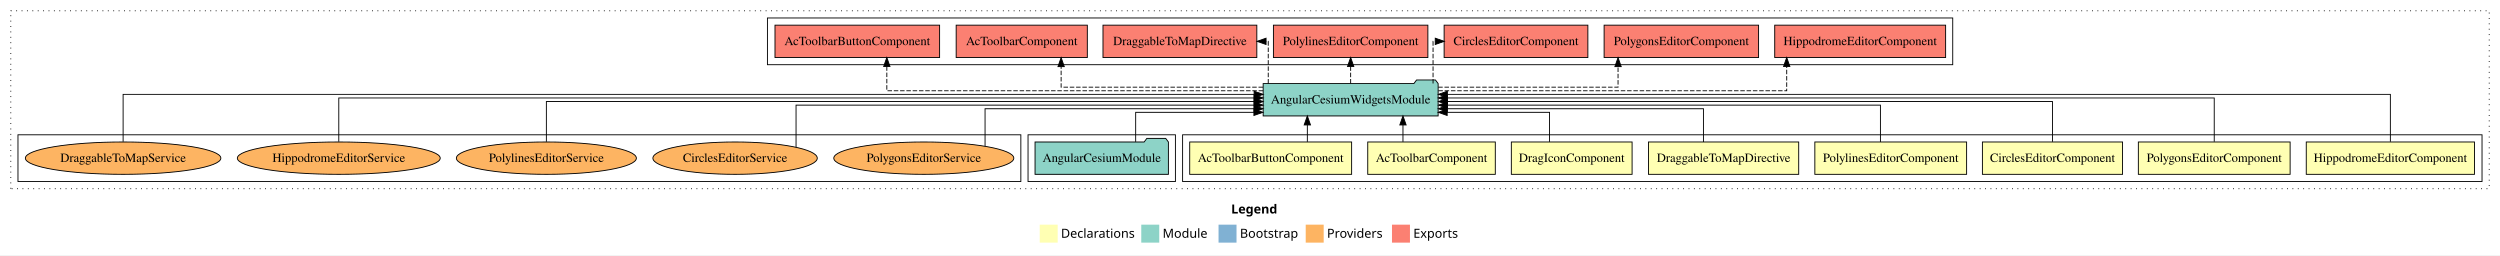
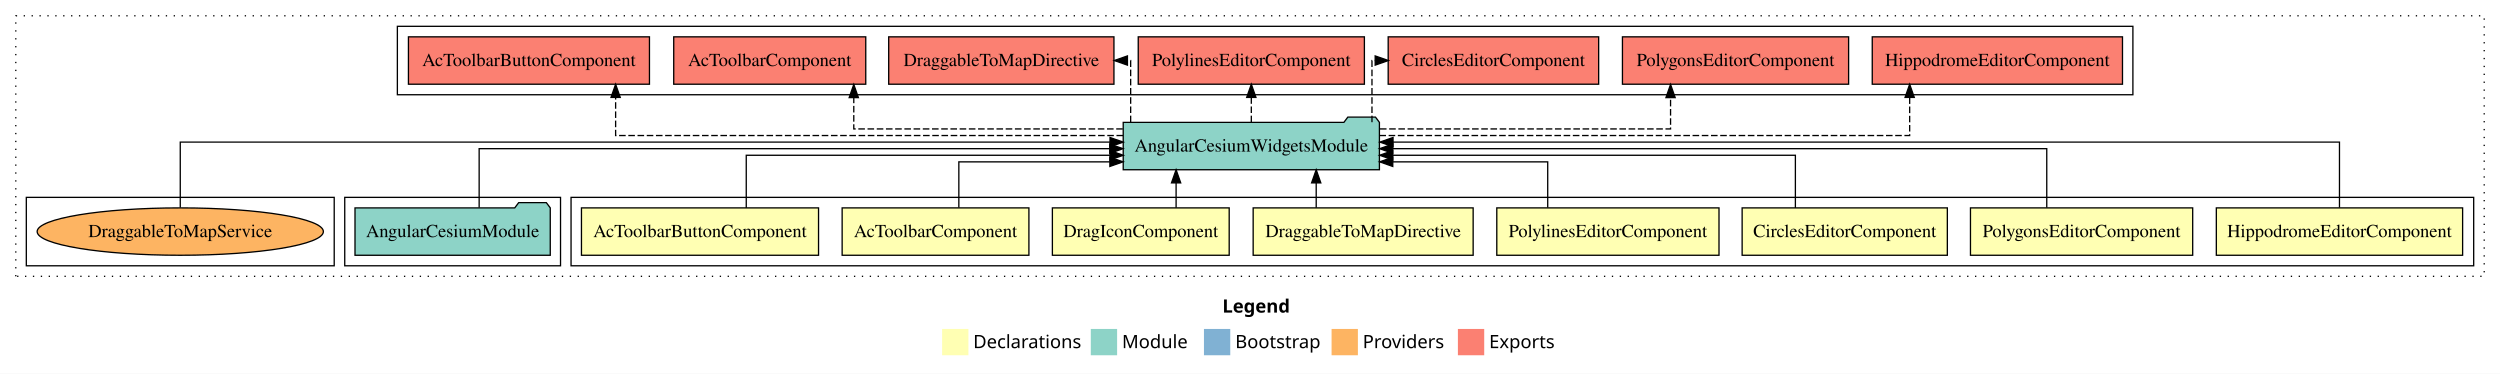
- <svg xmlns="http://www.w3.org/2000/svg" width="2782pt" height="284pt" viewBox="0.00 0.00 2782.00 284.00">
+ <svg xmlns="http://www.w3.org/2000/svg" width="1900pt" height="284pt" viewBox="0.00 0.00 1900.00 284.00">
  <g id="graph0" class="graph" transform="scale(1 1) rotate(0) translate(4 280)">
-     <polygon fill="#ffffff" stroke="transparent" points="-4,4 -4,-280 2778,-280 2778,4 -4,4" />
-     <text text-anchor="start" x="1366.009" y="-42.4" font-family="sans-serif" font-weight="bold" font-size="14.00" fill="#000000">Legend</text>
-     <polygon fill="#ffffb3" stroke="transparent" points="1153,-10 1153,-30 1173,-30 1173,-10 1153,-10" />
-     <text text-anchor="start" x="1176.629" y="-15.4" font-family="sans-serif" font-size="14.00" fill="#000000">  Declarations</text>
-     <polygon fill="#8dd3c7" stroke="transparent" points="1266,-10 1266,-30 1286,-30 1286,-10 1266,-10" />
-     <text text-anchor="start" x="1289.725" y="-15.4" font-family="sans-serif" font-size="14.00" fill="#000000">  Module</text>
-     <polygon fill="#80b1d3" stroke="transparent" points="1352,-10 1352,-30 1372,-30 1372,-10 1352,-10" />
-     <text text-anchor="start" x="1375.781" y="-15.4" font-family="sans-serif" font-size="14.00" fill="#000000">  Bootstrap</text>
-     <polygon fill="#fdb462" stroke="transparent" points="1449,-10 1449,-30 1469,-30 1469,-10 1449,-10" />
-     <text text-anchor="start" x="1472.673" y="-15.4" font-family="sans-serif" font-size="14.00" fill="#000000">  Providers</text>
-     <polygon fill="#fb8072" stroke="transparent" points="1545,-10 1545,-30 1565,-30 1565,-10 1545,-10" />
-     <text text-anchor="start" x="1568.726" y="-15.4" font-family="sans-serif" font-size="14.00" fill="#000000">  Exports</text>
+     <polygon fill="#ffffff" stroke="transparent" points="-4,4 -4,-280 1896,-280 1896,4 -4,4" />
+     <text text-anchor="start" x="925.009" y="-42.4" font-family="sans-serif" font-weight="bold" font-size="14.00" fill="#000000">Legend</text>
+     <polygon fill="#ffffb3" stroke="transparent" points="712,-10 712,-30 732,-30 732,-10 712,-10" />
+     <text text-anchor="start" x="735.629" y="-15.4" font-family="sans-serif" font-size="14.00" fill="#000000">  Declarations</text>
+     <polygon fill="#8dd3c7" stroke="transparent" points="825,-10 825,-30 845,-30 845,-10 825,-10" />
+     <text text-anchor="start" x="848.725" y="-15.4" font-family="sans-serif" font-size="14.00" fill="#000000">  Module</text>
+     <polygon fill="#80b1d3" stroke="transparent" points="911,-10 911,-30 931,-30 931,-10 911,-10" />
+     <text text-anchor="start" x="934.781" y="-15.4" font-family="sans-serif" font-size="14.00" fill="#000000">  Bootstrap</text>
+     <polygon fill="#fdb462" stroke="transparent" points="1008,-10 1008,-30 1028,-30 1028,-10 1008,-10" />
+     <text text-anchor="start" x="1031.673" y="-15.4" font-family="sans-serif" font-size="14.00" fill="#000000">  Providers</text>
+     <polygon fill="#fb8072" stroke="transparent" points="1104,-10 1104,-30 1124,-30 1124,-10 1104,-10" />
+     <text text-anchor="start" x="1127.726" y="-15.4" font-family="sans-serif" font-size="14.00" fill="#000000">  Exports</text>
    <g id="clust1" class="cluster">
-       <polygon fill="none" stroke="#000000" stroke-dasharray="1,5" points="8,-70 8,-268 2766,-268 2766,-70 8,-70" />
+       <polygon fill="none" stroke="#000000" stroke-dasharray="1,5" points="8,-70 8,-268 1884,-268 1884,-70 8,-70" />
    </g>
    <g id="clust2" class="cluster">
-       <polygon fill="none" stroke="#000000" points="1312,-78 1312,-130 2758,-130 2758,-78 1312,-78" />
+       <polygon fill="none" stroke="#000000" points="430,-78 430,-130 1876,-130 1876,-78 430,-78" />
    </g>
    <g id="clust11" class="cluster">
-       <polygon fill="none" stroke="#000000" points="1140,-78 1140,-130 1304,-130 1304,-78 1140,-78" />
+       <polygon fill="none" stroke="#000000" points="258,-78 258,-130 422,-130 422,-78 258,-78" />
    </g>
    <g id="clust12" class="cluster">
-       <polygon fill="none" stroke="#000000" points="850,-208 850,-260 2169,-260 2169,-208 850,-208" />
+       <polygon fill="none" stroke="#000000" points="298,-208 298,-260 1617,-260 1617,-208 298,-208" />
    </g>
    <g id="clust14" class="cluster">
-       <polygon fill="none" stroke="#000000" points="16,-78 16,-130 1132,-130 1132,-78 16,-78" />
+       <polygon fill="none" stroke="#000000" points="16,-78 16,-130 250,-130 250,-78 16,-78" />
    </g>
    <g id="node1" class="node">
-       <polygon fill="#ffffb3" stroke="#000000" points="2749.59,-122 2562.41,-122 2562.41,-86 2749.59,-86 2749.59,-122" />
-       <text text-anchor="middle" x="2656" y="-99.8" font-family="Times,serif" font-size="14.00" fill="#000000">HippodromeEditorComponent</text>
+       <polygon fill="#ffffb3" stroke="#000000" points="1867.59,-122 1680.41,-122 1680.41,-86 1867.59,-86 1867.59,-122" />
+       <text text-anchor="middle" x="1774" y="-99.8" font-family="Times,serif" font-size="14.00" fill="#000000">HippodromeEditorComponent</text>
    </g>
    <g id="node9" class="node">
-       <polygon fill="#8dd3c7" stroke="#000000" points="1596.354,-187 1593.354,-191 1572.354,-191 1569.354,-187 1401.646,-187 1401.646,-151 1596.354,-151 1596.354,-187" />
-       <text text-anchor="middle" x="1499" y="-164.8" font-family="Times,serif" font-size="14.00" fill="#000000">AngularCesiumWidgetsModule</text>
+       <polygon fill="#8dd3c7" stroke="#000000" points="1044.354,-187 1041.354,-191 1020.354,-191 1017.354,-187 849.646,-187 849.646,-151 1044.354,-151 1044.354,-187" />
+       <text text-anchor="middle" x="947" y="-164.8" font-family="Times,serif" font-size="14.00" fill="#000000">AngularCesiumWidgetsModule</text>
    </g>
    <g id="edge1" class="edge">
-       <path fill="none" stroke="#000000" d="M2656,-122.284C2656,-143.321 2656,-175 2656,-175 2656,-175 1606.648,-175 1606.648,-175" />
-       <polygon fill="#000000" stroke="#000000" points="1606.648,-171.5 1596.648,-175 1606.648,-178.5 1606.648,-171.5" />
+       <path fill="none" stroke="#000000" d="M1774,-122.223C1774,-142.365 1774,-172 1774,-172 1774,-172 1054.707,-172 1054.707,-172" />
+       <polygon fill="#000000" stroke="#000000" points="1054.707,-168.5 1044.707,-172 1054.707,-175.5 1054.707,-168.5" />
    </g>
    <g id="node2" class="node">
-       <polygon fill="#ffffb3" stroke="#000000" points="2544.445,-122 2375.555,-122 2375.555,-86 2544.445,-86 2544.445,-122" />
-       <text text-anchor="middle" x="2460" y="-99.8" font-family="Times,serif" font-size="14.00" fill="#000000">PolygonsEditorComponent</text>
+       <polygon fill="#ffffb3" stroke="#000000" points="1662.445,-122 1493.555,-122 1493.555,-86 1662.445,-86 1662.445,-122" />
+       <text text-anchor="middle" x="1578" y="-99.8" font-family="Times,serif" font-size="14.00" fill="#000000">PolygonsEditorComponent</text>
    </g>
    <g id="edge2" class="edge">
-       <path fill="none" stroke="#000000" d="M2460,-122.308C2460,-142.145 2460,-171 2460,-171 2460,-171 1606.434,-171 1606.434,-171" />
-       <polygon fill="#000000" stroke="#000000" points="1606.434,-167.5 1596.434,-171 1606.434,-174.5 1606.434,-167.5" />
+       <path fill="none" stroke="#000000" d="M1551.536,-122.222C1551.536,-140.828 1551.536,-167 1551.536,-167 1551.536,-167 1054.465,-167 1054.465,-167" />
+       <polygon fill="#000000" stroke="#000000" points="1054.465,-163.5 1044.465,-167 1054.465,-170.5 1054.465,-163.5" />
    </g>
    <g id="node3" class="node">
-       <polygon fill="#ffffb3" stroke="#000000" points="2357.979,-122 2202.021,-122 2202.021,-86 2357.979,-86 2357.979,-122" />
-       <text text-anchor="middle" x="2280" y="-99.8" font-family="Times,serif" font-size="14.00" fill="#000000">CirclesEditorComponent</text>
+       <polygon fill="#ffffb3" stroke="#000000" points="1475.979,-122 1320.021,-122 1320.021,-86 1475.979,-86 1475.979,-122" />
+       <text text-anchor="middle" x="1398" y="-99.8" font-family="Times,serif" font-size="14.00" fill="#000000">CirclesEditorComponent</text>
    </g>
    <g id="edge3" class="edge">
-       <path fill="none" stroke="#000000" d="M2280,-122.222C2280,-140.828 2280,-167 2280,-167 2280,-167 1606.729,-167 1606.729,-167" />
-       <polygon fill="#000000" stroke="#000000" points="1606.729,-163.5 1596.729,-167 1606.729,-170.5 1606.729,-163.5" />
+       <path fill="none" stroke="#000000" d="M1360.491,-122.034C1360.491,-139.06 1360.491,-162 1360.491,-162 1360.491,-162 1054.468,-162 1054.468,-162" />
+       <polygon fill="#000000" stroke="#000000" points="1054.468,-158.5 1044.468,-162 1054.468,-165.5 1054.468,-158.5" />
    </g>
    <g id="node4" class="node">
-       <polygon fill="#ffffb3" stroke="#000000" points="2184.441,-122 2015.559,-122 2015.559,-86 2184.441,-86 2184.441,-122" />
-       <text text-anchor="middle" x="2100" y="-99.8" font-family="Times,serif" font-size="14.00" fill="#000000">PolylinesEditorComponent</text>
+       <polygon fill="#ffffb3" stroke="#000000" points="1302.441,-122 1133.559,-122 1133.559,-86 1302.441,-86 1302.441,-122" />
+       <text text-anchor="middle" x="1218" y="-99.8" font-family="Times,serif" font-size="14.00" fill="#000000">PolylinesEditorComponent</text>
    </g>
    <g id="edge4" class="edge">
-       <path fill="none" stroke="#000000" d="M2088.537,-122.022C2088.537,-139.373 2088.537,-163 2088.537,-163 2088.537,-163 1606.681,-163 1606.681,-163" />
-       <polygon fill="#000000" stroke="#000000" points="1606.681,-159.5 1596.681,-163 1606.681,-166.5 1606.681,-159.5" />
+       <path fill="none" stroke="#000000" d="M1172.26,-122.24C1172.26,-137.571 1172.26,-157 1172.26,-157 1172.26,-157 1054.492,-157 1054.492,-157" />
+       <polygon fill="#000000" stroke="#000000" points="1054.492,-153.5 1044.492,-157 1054.492,-160.5 1054.492,-153.5" />
    </g>
    <g id="node5" class="node">
-       <polygon fill="#ffffb3" stroke="#000000" points="1997.597,-122 1830.403,-122 1830.403,-86 1997.597,-86 1997.597,-122" />
-       <text text-anchor="middle" x="1914" y="-99.8" font-family="Times,serif" font-size="14.00" fill="#000000">DraggableToMapDirective</text>
+       <polygon fill="#ffffb3" stroke="#000000" points="1115.597,-122 948.403,-122 948.403,-86 1115.597,-86 1115.597,-122" />
+       <text text-anchor="middle" x="1032" y="-99.8" font-family="Times,serif" font-size="14.00" fill="#000000">DraggableToMapDirective</text>
    </g>
    <g id="edge5" class="edge">
-       <path fill="none" stroke="#000000" d="M1891.587,-122.009C1891.587,-138.049 1891.587,-159 1891.587,-159 1891.587,-159 1606.548,-159 1606.548,-159" />
-       <polygon fill="#000000" stroke="#000000" points="1606.549,-155.5 1596.548,-159 1606.548,-162.5 1606.549,-155.5" />
+       <path fill="none" stroke="#000000" d="M996.314,-122.106C996.314,-122.106 996.314,-140.991 996.314,-140.991" />
+       <polygon fill="#000000" stroke="#000000" points="992.815,-140.991 996.314,-150.991 999.815,-140.991 992.815,-140.991" />
    </g>
    <g id="node6" class="node">
-       <polygon fill="#ffffb3" stroke="#000000" points="1812.189,-122 1677.811,-122 1677.811,-86 1812.189,-86 1812.189,-122" />
-       <text text-anchor="middle" x="1745" y="-99.8" font-family="Times,serif" font-size="14.00" fill="#000000">DragIconComponent</text>
+       <polygon fill="#ffffb3" stroke="#000000" points="930.189,-122 795.811,-122 795.811,-86 930.189,-86 930.189,-122" />
+       <text text-anchor="middle" x="863" y="-99.8" font-family="Times,serif" font-size="14.00" fill="#000000">DragIconComponent</text>
    </g>
    <g id="edge6" class="edge">
-       <path fill="none" stroke="#000000" d="M1720.322,-122.124C1720.322,-136.783 1720.322,-155 1720.322,-155 1720.322,-155 1606.397,-155 1606.397,-155" />
-       <polygon fill="#000000" stroke="#000000" points="1606.397,-151.5 1596.397,-155 1606.397,-158.5 1606.397,-151.5" />
+       <path fill="none" stroke="#000000" d="M889.834,-122.106C889.834,-122.106 889.834,-140.991 889.834,-140.991" />
+       <polygon fill="#000000" stroke="#000000" points="886.334,-140.991 889.834,-150.991 893.334,-140.991 886.334,-140.991" />
    </g>
    <g id="node7" class="node">
-       <polygon fill="#ffffb3" stroke="#000000" points="1659.972,-122 1518.028,-122 1518.028,-86 1659.972,-86 1659.972,-122" />
-       <text text-anchor="middle" x="1589" y="-99.8" font-family="Times,serif" font-size="14.00" fill="#000000">AcToolbarComponent</text>
+       <polygon fill="#ffffb3" stroke="#000000" points="777.972,-122 636.028,-122 636.028,-86 777.972,-86 777.972,-122" />
+       <text text-anchor="middle" x="707" y="-99.8" font-family="Times,serif" font-size="14.00" fill="#000000">AcToolbarComponent</text>
    </g>
    <g id="edge7" class="edge">
-       <path fill="none" stroke="#000000" d="M1557.221,-122.106C1557.221,-122.106 1557.221,-140.991 1557.221,-140.991" />
-       <polygon fill="#000000" stroke="#000000" points="1553.721,-140.991 1557.221,-150.991 1560.721,-140.991 1553.721,-140.991" />
+       <path fill="none" stroke="#000000" d="M724.719,-122.24C724.719,-137.571 724.719,-157 724.719,-157 724.719,-157 839.504,-157 839.504,-157" />
+       <polygon fill="#000000" stroke="#000000" points="839.504,-160.5 849.504,-157 839.504,-153.5 839.504,-160.5" />
    </g>
    <g id="node8" class="node">
-       <polygon fill="#ffffb3" stroke="#000000" points="1500.09,-122 1319.91,-122 1319.91,-86 1500.09,-86 1500.09,-122" />
-       <text text-anchor="middle" x="1410" y="-99.8" font-family="Times,serif" font-size="14.00" fill="#000000">AcToolbarButtonComponent</text>
+       <polygon fill="#ffffb3" stroke="#000000" points="618.09,-122 437.91,-122 437.91,-86 618.09,-86 618.09,-122" />
+       <text text-anchor="middle" x="528" y="-99.8" font-family="Times,serif" font-size="14.00" fill="#000000">AcToolbarButtonComponent</text>
    </g>
    <g id="edge8" class="edge">
-       <path fill="none" stroke="#000000" d="M1450.809,-122.106C1450.809,-122.106 1450.809,-140.991 1450.809,-140.991" />
-       <polygon fill="#000000" stroke="#000000" points="1447.309,-140.991 1450.809,-150.991 1454.309,-140.991 1447.309,-140.991" />
+       <path fill="none" stroke="#000000" d="M563.154,-122.034C563.154,-139.06 563.154,-162 563.154,-162 563.154,-162 839.643,-162 839.643,-162" />
+       <polygon fill="#000000" stroke="#000000" points="839.643,-165.5 849.643,-162 839.643,-158.5 839.643,-165.5" />
    </g>
    <g id="node11" class="node">
-       <polygon fill="#fb8072" stroke="#000000" points="2161.09,-252 1970.91,-252 1970.91,-216 2161.09,-216 2161.09,-252" />
-       <text text-anchor="middle" x="2066" y="-229.8" font-family="Times,serif" font-size="14.00" fill="#000000">HippodromeEditorComponent </text>
+       <polygon fill="#fb8072" stroke="#000000" points="1609.09,-252 1418.91,-252 1418.91,-216 1609.09,-216 1609.09,-252" />
+       <text text-anchor="middle" x="1514" y="-229.8" font-family="Times,serif" font-size="14.00" fill="#000000">HippodromeEditorComponent </text>
    </g>
    <g id="edge10" class="edge">
-       <path fill="none" stroke="#000000" stroke-dasharray="5,2" d="M1596.614,-179C1738.316,-179 1984.252,-179 1984.252,-179 1984.252,-179 1984.252,-205.991 1984.252,-205.991" />
-       <polygon fill="#000000" stroke="#000000" points="1980.752,-205.991 1984.252,-215.991 1987.752,-205.991 1980.752,-205.991" />
+       <path fill="none" stroke="#000000" stroke-dasharray="5,2" d="M1044.362,-177C1189.92,-177 1447.347,-177 1447.347,-177 1447.347,-177 1447.347,-205.965 1447.347,-205.965" />
+       <polygon fill="#000000" stroke="#000000" points="1443.847,-205.965 1447.347,-215.965 1450.847,-205.965 1443.847,-205.965" />
    </g>
    <g id="node12" class="node">
-       <polygon fill="#fb8072" stroke="#000000" points="1952.945,-252 1781.055,-252 1781.055,-216 1952.945,-216 1952.945,-252" />
-       <text text-anchor="middle" x="1867" y="-229.8" font-family="Times,serif" font-size="14.00" fill="#000000">PolygonsEditorComponent </text>
+       <polygon fill="#fb8072" stroke="#000000" points="1400.945,-252 1229.055,-252 1229.055,-216 1400.945,-216 1400.945,-252" />
+       <text text-anchor="middle" x="1315" y="-229.8" font-family="Times,serif" font-size="14.00" fill="#000000">PolygonsEditorComponent </text>
    </g>
    <g id="edge11" class="edge">
-       <path fill="none" stroke="#000000" stroke-dasharray="5,2" d="M1596.433,-183C1683.214,-183 1796.561,-183 1796.561,-183 1796.561,-183 1796.561,-205.876 1796.561,-205.876" />
-       <polygon fill="#000000" stroke="#000000" points="1793.061,-205.876 1796.561,-215.876 1800.061,-205.876 1793.061,-205.876" />
+       <path fill="none" stroke="#000000" stroke-dasharray="5,2" d="M1044.763,-182C1138.424,-182 1265.624,-182 1265.624,-182 1265.624,-182 1265.624,-205.813 1265.624,-205.813" />
+       <polygon fill="#000000" stroke="#000000" points="1262.124,-205.813 1265.624,-215.813 1269.124,-205.813 1262.124,-205.813" />
    </g>
    <g id="node13" class="node">
-       <polygon fill="#fb8072" stroke="#000000" points="1762.98,-252 1603.02,-252 1603.02,-216 1762.98,-216 1762.98,-252" />
-       <text text-anchor="middle" x="1683" y="-229.8" font-family="Times,serif" font-size="14.00" fill="#000000">CirclesEditorComponent </text>
+       <polygon fill="#fb8072" stroke="#000000" points="1210.98,-252 1051.02,-252 1051.02,-216 1210.98,-216 1210.98,-252" />
+       <text text-anchor="middle" x="1131" y="-229.8" font-family="Times,serif" font-size="14.00" fill="#000000">CirclesEditorComponent </text>
    </g>
    <g id="edge12" class="edge">
-       <path fill="none" stroke="#000000" stroke-dasharray="5,2" d="M1590.699,-187.106C1590.699,-206.339 1590.699,-234 1590.699,-234 1590.699,-234 1593.147,-234 1593.147,-234" />
-       <polygon fill="#000000" stroke="#000000" points="1593.147,-237.5 1603.147,-234 1593.147,-230.5 1593.147,-237.5" />
+       <path fill="none" stroke="#000000" stroke-dasharray="5,2" d="M1038.699,-187.106C1038.699,-206.339 1038.699,-234 1038.699,-234 1038.699,-234 1041.147,-234 1041.147,-234" />
+       <polygon fill="#000000" stroke="#000000" points="1041.147,-237.5 1051.147,-234 1041.147,-230.5 1041.147,-237.5" />
    </g>
    <g id="node14" class="node">
-       <polygon fill="#fb8072" stroke="#000000" points="1584.94,-252 1413.06,-252 1413.06,-216 1584.94,-216 1584.94,-252" />
-       <text text-anchor="middle" x="1499" y="-229.8" font-family="Times,serif" font-size="14.00" fill="#000000">PolylinesEditorComponent </text>
+       <polygon fill="#fb8072" stroke="#000000" points="1032.94,-252 861.06,-252 861.06,-216 1032.94,-216 1032.94,-252" />
+       <text text-anchor="middle" x="947" y="-229.8" font-family="Times,serif" font-size="14.00" fill="#000000">PolylinesEditorComponent </text>
    </g>
    <g id="edge13" class="edge">
-       <path fill="none" stroke="#000000" stroke-dasharray="5,2" d="M1499,-187.106C1499,-187.106 1499,-205.991 1499,-205.991" />
-       <polygon fill="#000000" stroke="#000000" points="1495.5,-205.991 1499,-215.991 1502.5,-205.991 1495.5,-205.991" />
+       <path fill="none" stroke="#000000" stroke-dasharray="5,2" d="M947,-187.106C947,-187.106 947,-205.991 947,-205.991" />
+       <polygon fill="#000000" stroke="#000000" points="943.5,-205.991 947,-215.991 950.5,-205.991 943.5,-205.991" />
    </g>
    <g id="node15" class="node">
-       <polygon fill="#fb8072" stroke="#000000" points="1394.596,-252 1223.404,-252 1223.404,-216 1394.596,-216 1394.596,-252" />
-       <text text-anchor="middle" x="1309" y="-229.8" font-family="Times,serif" font-size="14.00" fill="#000000">DraggableToMapDirective </text>
+       <polygon fill="#fb8072" stroke="#000000" points="842.596,-252 671.404,-252 671.404,-216 842.596,-216 842.596,-252" />
+       <text text-anchor="middle" x="757" y="-229.8" font-family="Times,serif" font-size="14.00" fill="#000000">DraggableToMapDirective </text>
    </g>
    <g id="edge14" class="edge">
-       <path fill="none" stroke="#000000" stroke-dasharray="5,2" d="M1407.301,-187.106C1407.301,-206.339 1407.301,-234 1407.301,-234 1407.301,-234 1404.851,-234 1404.851,-234" />
-       <polygon fill="#000000" stroke="#000000" points="1404.851,-230.5 1394.851,-234 1404.851,-237.5 1404.851,-230.5" />
+       <path fill="none" stroke="#000000" stroke-dasharray="5,2" d="M855.301,-187.106C855.301,-206.339 855.301,-234 855.301,-234 855.301,-234 852.851,-234 852.851,-234" />
+       <polygon fill="#000000" stroke="#000000" points="852.851,-230.5 842.851,-234 852.851,-237.5 852.851,-230.5" />
    </g>
    <g id="node16" class="node">
-       <polygon fill="#fb8072" stroke="#000000" points="1205.973,-252 1060.027,-252 1060.027,-216 1205.973,-216 1205.973,-252" />
-       <text text-anchor="middle" x="1133" y="-229.8" font-family="Times,serif" font-size="14.00" fill="#000000">AcToolbarComponent </text>
+       <polygon fill="#fb8072" stroke="#000000" points="653.973,-252 508.027,-252 508.027,-216 653.973,-216 653.973,-252" />
+       <text text-anchor="middle" x="581" y="-229.8" font-family="Times,serif" font-size="14.00" fill="#000000">AcToolbarComponent </text>
    </g>
    <g id="edge15" class="edge">
-       <path fill="none" stroke="#000000" stroke-dasharray="5,2" d="M1401.46,-183C1306.634,-183 1176.818,-183 1176.818,-183 1176.818,-183 1176.818,-205.876 1176.818,-205.876" />
-       <polygon fill="#000000" stroke="#000000" points="1173.318,-205.876 1176.818,-215.876 1180.318,-205.876 1173.318,-205.876" />
+       <path fill="none" stroke="#000000" stroke-dasharray="5,2" d="M849.326,-182C761.056,-182 644.875,-182 644.875,-182 644.875,-182 644.875,-205.813 644.875,-205.813" />
+       <polygon fill="#000000" stroke="#000000" points="641.375,-205.813 644.875,-215.813 648.375,-205.813 641.375,-205.813" />
    </g>
    <g id="node17" class="node">
-       <polygon fill="#fb8072" stroke="#000000" points="1041.59,-252 858.41,-252 858.41,-216 1041.59,-216 1041.59,-252" />
-       <text text-anchor="middle" x="950" y="-229.8" font-family="Times,serif" font-size="14.00" fill="#000000">AcToolbarButtonComponent </text>
+       <polygon fill="#fb8072" stroke="#000000" points="489.59,-252 306.41,-252 306.41,-216 489.59,-216 489.59,-252" />
+       <text text-anchor="middle" x="398" y="-229.8" font-family="Times,serif" font-size="14.00" fill="#000000">AcToolbarButtonComponent </text>
    </g>
    <g id="edge16" class="edge">
-       <path fill="none" stroke="#000000" stroke-dasharray="5,2" d="M1401.614,-179C1252.039,-179 982.857,-179 982.857,-179 982.857,-179 982.857,-205.991 982.857,-205.991" />
-       <polygon fill="#000000" stroke="#000000" points="979.357,-205.991 982.857,-215.991 986.357,-205.991 979.357,-205.991" />
+       <path fill="none" stroke="#000000" stroke-dasharray="5,2" d="M849.523,-177C708.397,-177 463.875,-177 463.875,-177 463.875,-177 463.875,-205.965 463.875,-205.965" />
+       <polygon fill="#000000" stroke="#000000" points="460.375,-205.965 463.875,-215.965 467.375,-205.965 460.375,-205.965" />
    </g>
    <g id="node10" class="node">
-       <polygon fill="#8dd3c7" stroke="#000000" points="1296.199,-122 1293.199,-126 1272.199,-126 1269.199,-122 1147.801,-122 1147.801,-86 1296.199,-86 1296.199,-122" />
-       <text text-anchor="middle" x="1222" y="-99.8" font-family="Times,serif" font-size="14.00" fill="#000000">AngularCesiumModule</text>
+       <polygon fill="#8dd3c7" stroke="#000000" points="414.199,-122 411.199,-126 390.199,-126 387.199,-122 265.801,-122 265.801,-86 414.199,-86 414.199,-122" />
+       <text text-anchor="middle" x="340" y="-99.8" font-family="Times,serif" font-size="14.00" fill="#000000">AngularCesiumModule</text>
    </g>
    <g id="edge9" class="edge">
-       <path fill="none" stroke="#000000" d="M1259.776,-122.124C1259.776,-136.783 1259.776,-155 1259.776,-155 1259.776,-155 1391.353,-155 1391.353,-155" />
-       <polygon fill="#000000" stroke="#000000" points="1391.353,-158.5 1401.353,-155 1391.353,-151.5 1391.353,-158.5" />
+       <path fill="none" stroke="#000000" d="M360.152,-122.222C360.152,-140.828 360.152,-167 360.152,-167 360.152,-167 839.435,-167 839.435,-167" />
+       <polygon fill="#000000" stroke="#000000" points="839.435,-170.5 849.435,-167 839.435,-163.5 839.435,-170.5" />
    </g>
    <g id="node18" class="node">
-       <ellipse fill="#fdb462" stroke="#000000" cx="1024" cy="-104" rx="100.161" ry="18" />
-       <text text-anchor="middle" x="1024" y="-99.8" font-family="Times,serif" font-size="14.00" fill="#000000">PolygonsEditorService</text>
-     </g>
-     <g id="edge17" class="edge">
-       <path fill="none" stroke="#000000" d="M1092.172,-117.314C1092.172,-133.591 1092.172,-159 1092.172,-159 1092.172,-159 1391.555,-159 1391.555,-159" />
-       <polygon fill="#000000" stroke="#000000" points="1391.555,-162.5 1401.555,-159 1391.555,-155.5 1391.555,-162.5" />
-     </g>
-     <g id="node19" class="node">
-       <ellipse fill="#fdb462" stroke="#000000" cx="814" cy="-104" rx="91.463" ry="18" />
-       <text text-anchor="middle" x="814" y="-99.8" font-family="Times,serif" font-size="14.00" fill="#000000">CirclesEditorService</text>
-     </g>
-     <g id="edge18" class="edge">
-       <path fill="none" stroke="#000000" d="M881.843,-116.225C881.843,-133.506 881.843,-163 881.843,-163 881.843,-163 1391.55,-163 1391.55,-163" />
-       <polygon fill="#000000" stroke="#000000" points="1391.55,-166.5 1401.55,-163 1391.55,-159.5 1391.55,-166.5" />
-     </g>
-     <g id="node20" class="node">
-       <ellipse fill="#fdb462" stroke="#000000" cx="604" cy="-104" rx="100.155" ry="18" />
-       <text text-anchor="middle" x="604" y="-99.8" font-family="Times,serif" font-size="14.00" fill="#000000">PolylinesEditorService</text>
-     </g>
-     <g id="edge19" class="edge">
-       <path fill="none" stroke="#000000" d="M604,-122.222C604,-140.828 604,-167 604,-167 604,-167 1391.516,-167 1391.516,-167" />
-       <polygon fill="#000000" stroke="#000000" points="1391.516,-170.5 1401.516,-167 1391.515,-163.5 1391.516,-170.5" />
-     </g>
-     <g id="node21" class="node">
-       <ellipse fill="#fdb462" stroke="#000000" cx="373" cy="-104" rx="112.883" ry="18" />
-       <text text-anchor="middle" x="373" y="-99.8" font-family="Times,serif" font-size="14.00" fill="#000000">HippodromeEditorService</text>
-     </g>
-     <g id="edge20" class="edge">
-       <path fill="none" stroke="#000000" d="M373,-122.308C373,-142.145 373,-171 373,-171 373,-171 1391.534,-171 1391.534,-171" />
-       <polygon fill="#000000" stroke="#000000" points="1391.534,-174.5 1401.534,-171 1391.534,-167.5 1391.534,-174.5" />
-     </g>
-     <g id="node22" class="node">
      <ellipse fill="#fdb462" stroke="#000000" cx="133" cy="-104" rx="108.769" ry="18" />
      <text text-anchor="middle" x="133" y="-99.8" font-family="Times,serif" font-size="14.00" fill="#000000">DraggableToMapService</text>
    </g>
-     <g id="edge21" class="edge">
-       <path fill="none" stroke="#000000" d="M133,-122.284C133,-143.321 133,-175 133,-175 133,-175 1391.582,-175 1391.582,-175" />
-       <polygon fill="#000000" stroke="#000000" points="1391.582,-178.5 1401.582,-175 1391.582,-171.5 1391.582,-178.5" />
+     <g id="edge17" class="edge">
+       <path fill="none" stroke="#000000" d="M133,-122.223C133,-142.365 133,-172 133,-172 133,-172 839.621,-172 839.621,-172" />
+       <polygon fill="#000000" stroke="#000000" points="839.621,-175.5 849.621,-172 839.621,-168.5 839.621,-175.5" />
    </g>
  </g>
</svg>
